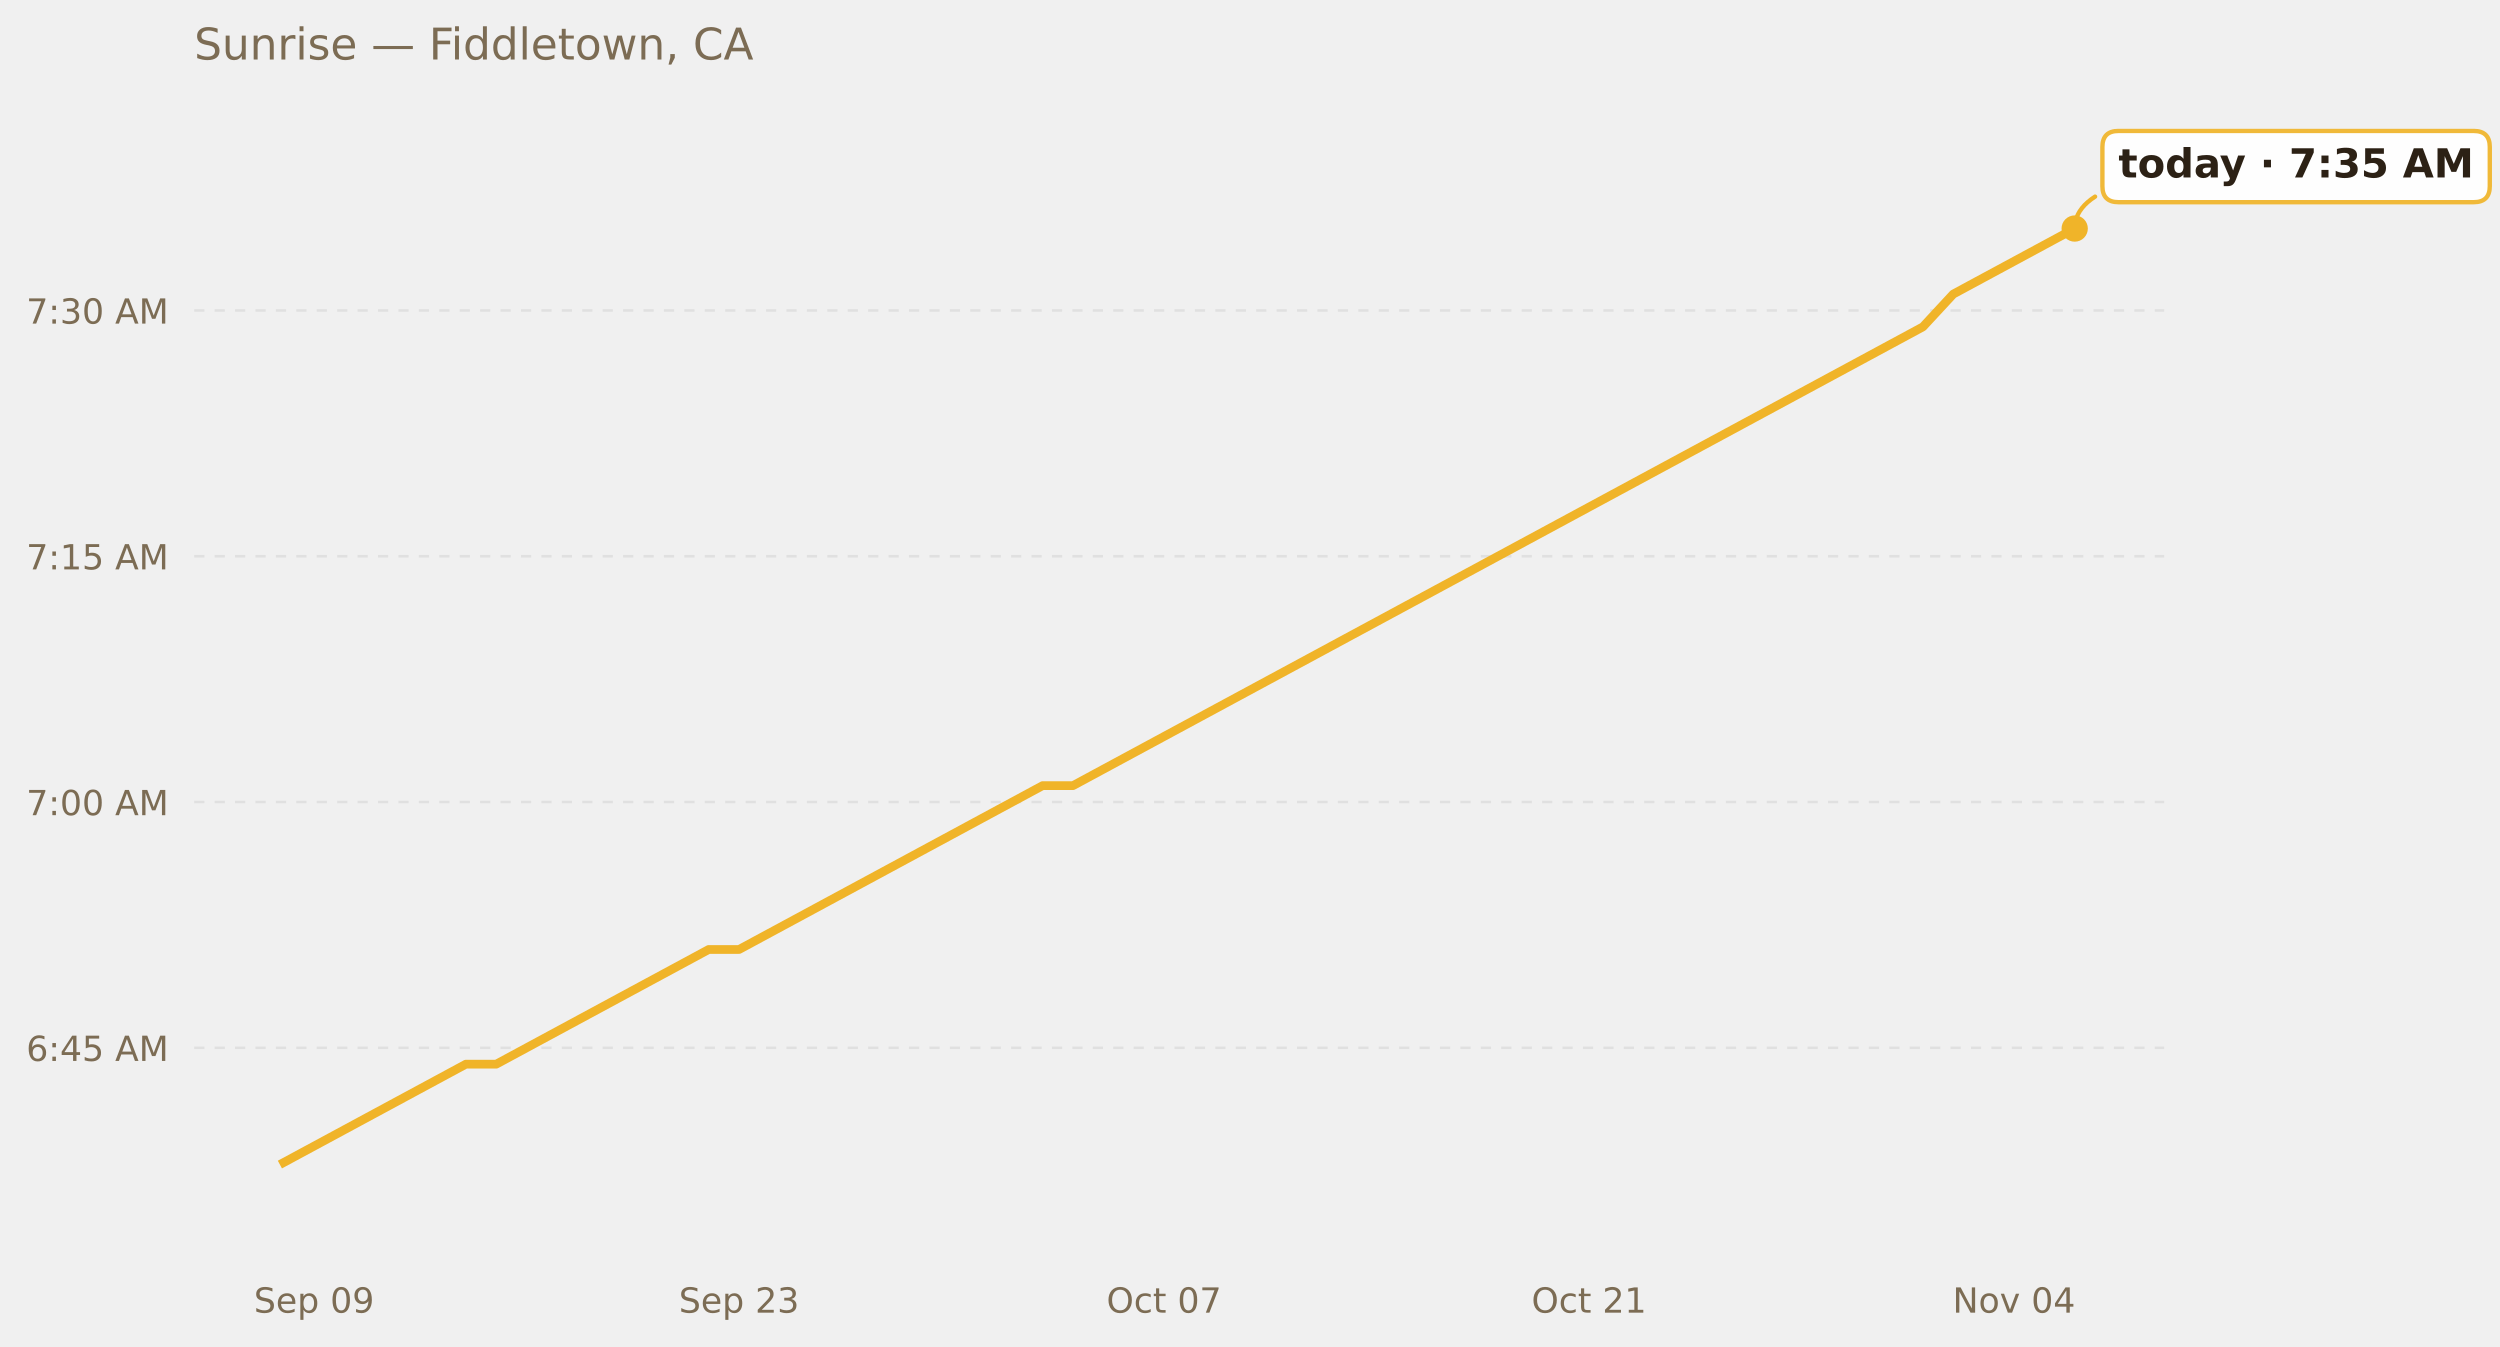
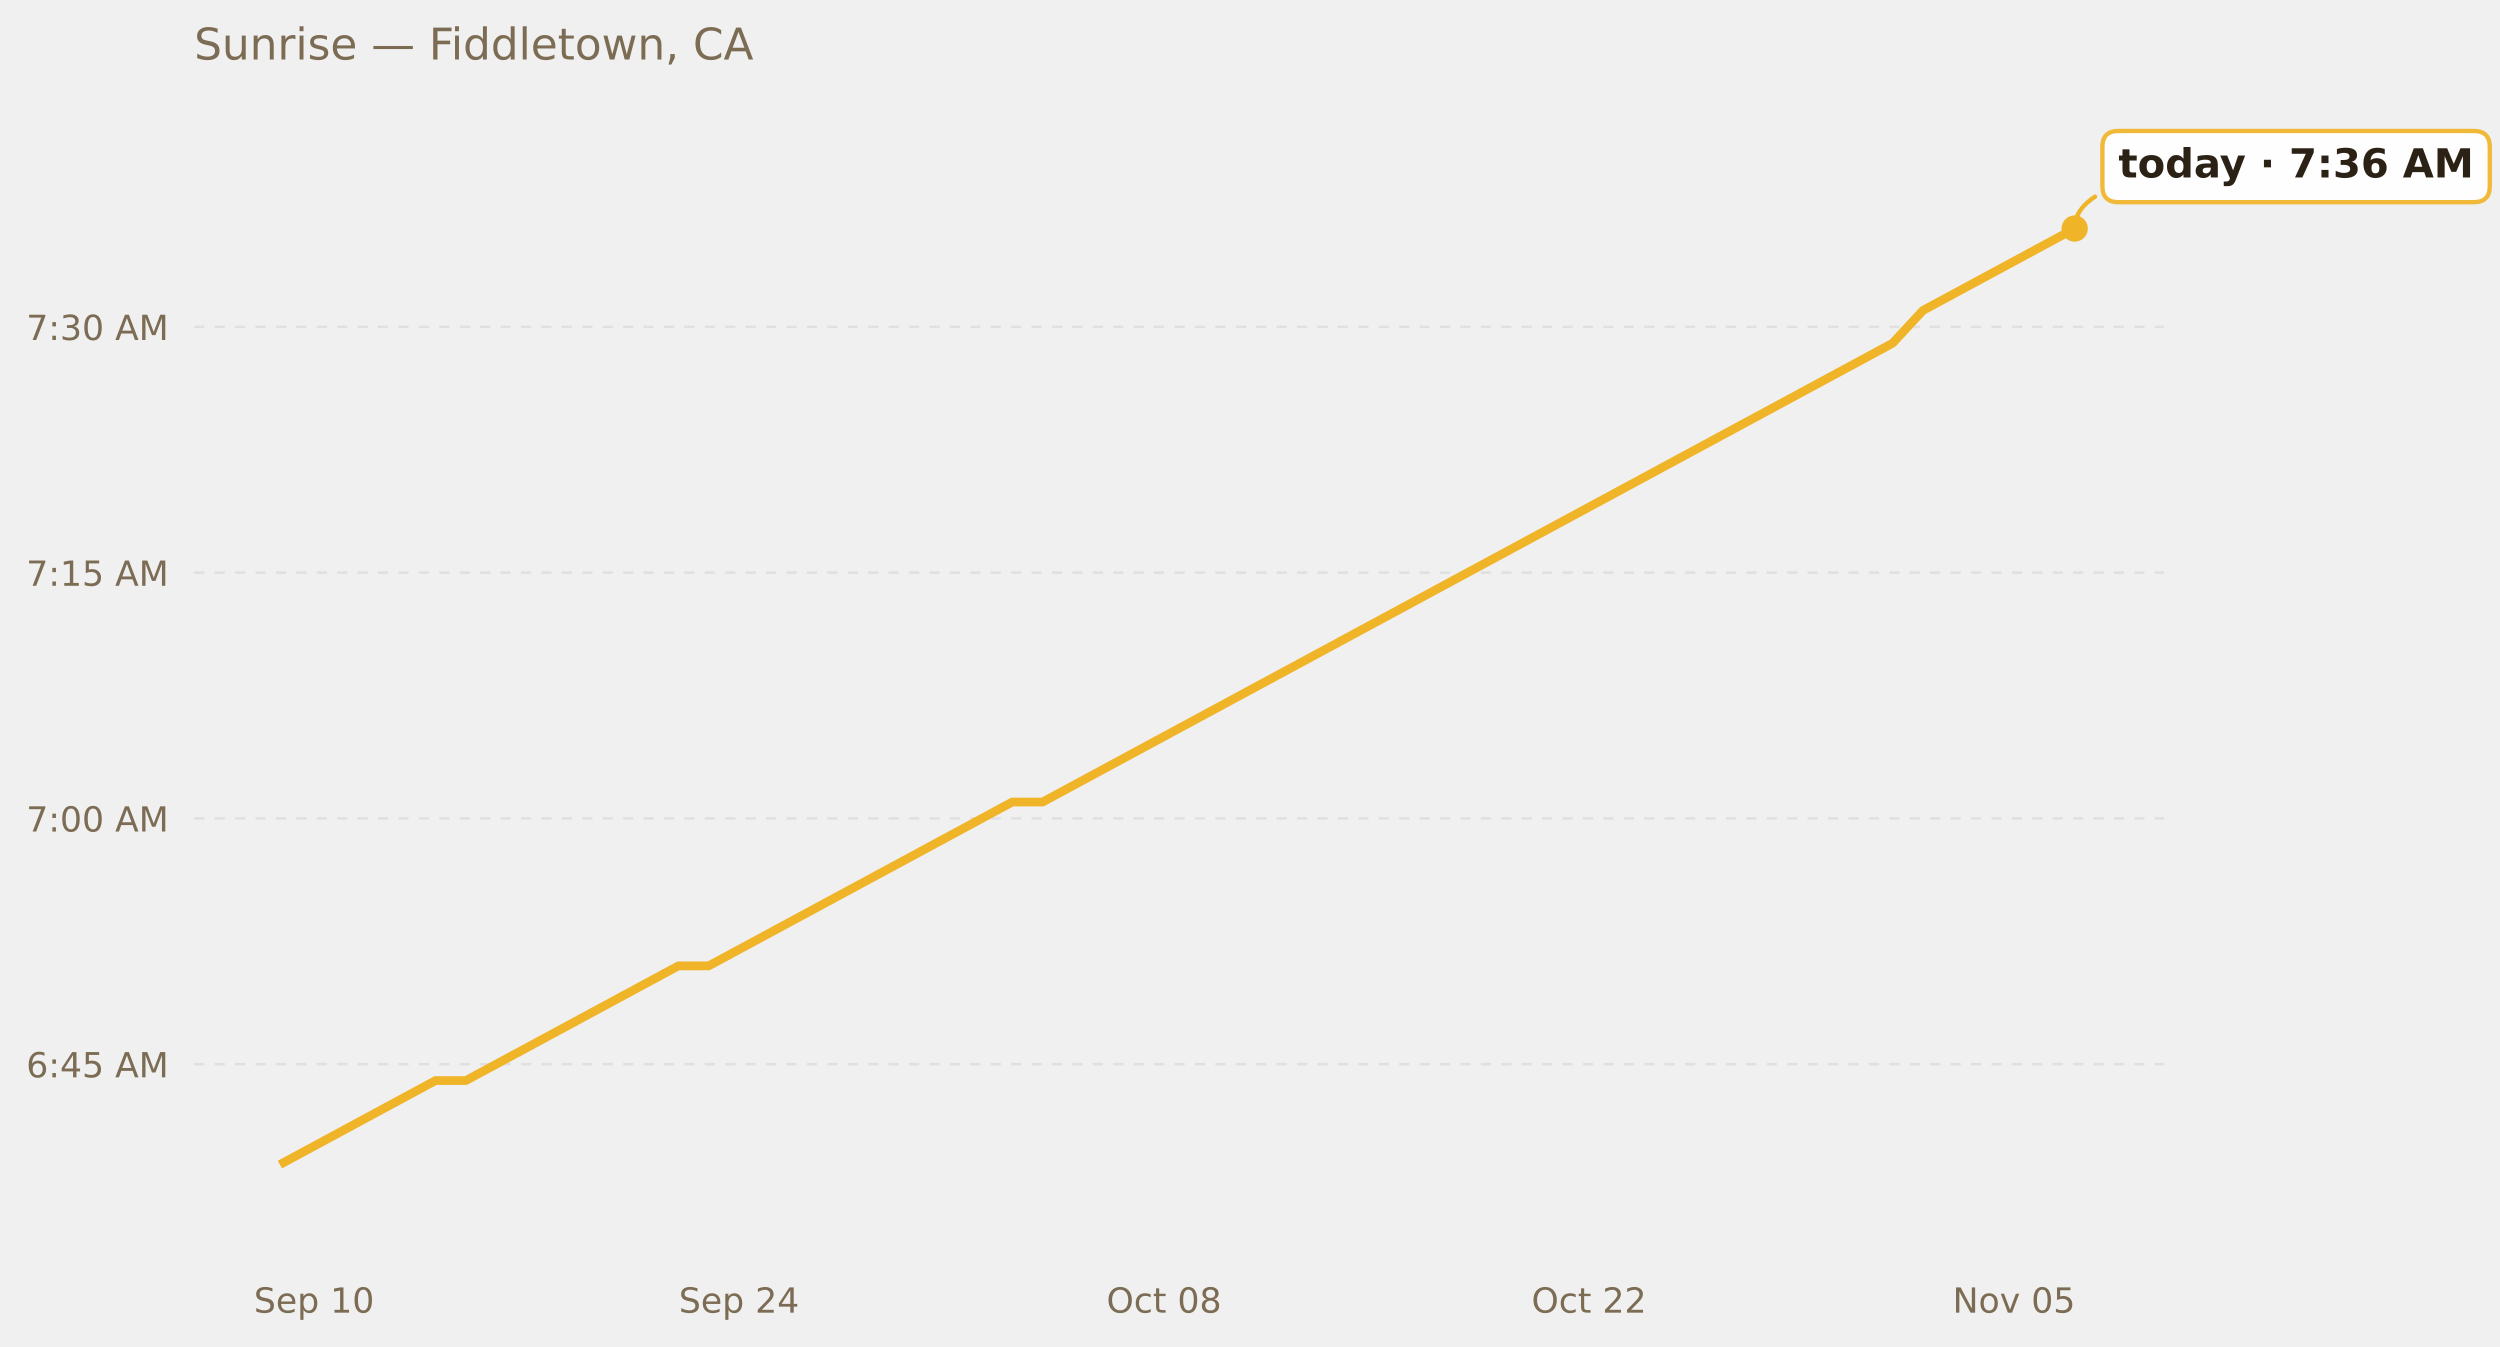
<svg xmlns="http://www.w3.org/2000/svg" xmlns:xlink="http://www.w3.org/1999/xlink" width="685.516pt" height="369.112pt" viewBox="0 0 685.516 369.112" version="1.1">
  <defs>
    <style type="text/css">*{stroke-linejoin: round; stroke-linecap: butt}</style>
  </defs>
  <g id="figure_1">
    <g id="patch_1">
      <path d="M 0 369.112  L 685.516 369.112  L 685.516 0  L 0 0  L 0 369.112  z " style="fill: none; opacity: 0" />
    </g>
    <g id="axes_1">
      <g id="patch_2">
        <path d="M 53.248 345.718  L 593.447 345.718  L 593.447 30.318  L 53.248 30.318  L 53.248 345.718  z " style="fill: none" />
      </g>
      <g id="matplotlib.axis_1">
        <g id="xtick_1">
          <g id="text_1">
            <g style="fill: #7c6c54" transform="translate(69.6183 359.9366) scale(0.095 -0.095)">
              <defs>
                <path id="DejaVuSans-53" d="M 3425 4513  L 3425 3897  Q 3066 4069 2747 4153  Q 2428 4238 2131 4238  Q 1616 4238 1336 4038  Q 1056 3838 1056 3469  Q 1056 3159 1242 3001  Q 1428 2844 1947 2747  L 2328 2669  Q 3034 2534 3370 2195  Q 3706 1856 3706 1288  Q 3706 609 3251 259  Q 2797 -91 1919 -91  Q 1588 -91 1214 -16  Q 841 59 441 206  L 441 856  Q 825 641 1194 531  Q 1563 422 1919 422  Q 2459 422 2753 634  Q 3047 847 3047 1241  Q 3047 1584 2836 1778  Q 2625 1972 2144 2069  L 1759 2144  Q 1053 2284 737 2584  Q 422 2884 422 3419  Q 422 4038 858 4394  Q 1294 4750 2059 4750  Q 2388 4750 2728 4690  Q 3069 4631 3425 4513  z " transform="scale(0.015625)" />
                <path id="DejaVuSans-65" d="M 3597 1894  L 3597 1613  L 953 1613  Q 991 1019 1311 708  Q 1631 397 2203 397  Q 2534 397 2845 478  Q 3156 559 3463 722  L 3463 178  Q 3153 47 2828 -22  Q 2503 -91 2169 -91  Q 1331 -91 842 396  Q 353 884 353 1716  Q 353 2575 817 3079  Q 1281 3584 2069 3584  Q 2775 3584 3186 3129  Q 3597 2675 3597 1894  z M 3022 2063  Q 3016 2534 2758 2815  Q 2500 3097 2075 3097  Q 1594 3097 1305 2825  Q 1016 2553 972 2059  L 3022 2063  z " transform="scale(0.015625)" />
                <path id="DejaVuSans-70" d="M 1159 525  L 1159 -1331  L 581 -1331  L 581 3500  L 1159 3500  L 1159 2969  Q 1341 3281 1617 3432  Q 1894 3584 2278 3584  Q 2916 3584 3314 3078  Q 3713 2572 3713 1747  Q 3713 922 3314 415  Q 2916 -91 2278 -91  Q 1894 -91 1617 61  Q 1341 213 1159 525  z M 3116 1747  Q 3116 2381 2855 2742  Q 2594 3103 2138 3103  Q 1681 3103 1420 2742  Q 1159 2381 1159 1747  Q 1159 1113 1420 752  Q 1681 391 2138 391  Q 2594 391 2855 752  Q 3116 1113 3116 1747  z " transform="scale(0.015625)" />
                <path id="DejaVuSans-20" transform="scale(0.015625)" />
+                 <path id="DejaVuSans-31" d="M 794 531  L 1825 531  L 1825 4091  L 703 3866  L 703 4441  L 1819 4666  L 2450 4666  L 2450 531  L 3481 531  L 3481 0  L 794 0  L 794 531  z " transform="scale(0.015625)" />
                <path id="DejaVuSans-30" d="M 2034 4250  Q 1547 4250 1301 3770  Q 1056 3291 1056 2328  Q 1056 1369 1301 889  Q 1547 409 2034 409  Q 2525 409 2770 889  Q 3016 1369 3016 2328  Q 3016 3291 2770 3770  Q 2525 4250 2034 4250  z M 2034 4750  Q 2819 4750 3233 4129  Q 3647 3509 3647 2328  Q 3647 1150 3233 529  Q 2819 -91 2034 -91  Q 1250 -91 836 529  Q 422 1150 422 2328  Q 422 3509 836 4129  Q 1250 4750 2034 4750  z " transform="scale(0.015625)" />
-                 <path id="DejaVuSans-39" d="M 703 97  L 703 672  Q 941 559 1184 500  Q 1428 441 1663 441  Q 2288 441 2617 861  Q 2947 1281 2994 2138  Q 2813 1869 2534 1725  Q 2256 1581 1919 1581  Q 1219 1581 811 2004  Q 403 2428 403 3163  Q 403 3881 828 4315  Q 1253 4750 1959 4750  Q 2769 4750 3195 4129  Q 3622 3509 3622 2328  Q 3622 1225 3098 567  Q 2575 -91 1691 -91  Q 1453 -91 1209 -44  Q 966 3 703 97  z M 1959 2075  Q 2384 2075 2632 2365  Q 2881 2656 2881 3163  Q 2881 3666 2632 3958  Q 2384 4250 1959 4250  Q 1534 4250 1286 3958  Q 1038 3666 1038 3163  Q 1038 2656 1286 2365  Q 1534 2075 1959 2075  z " transform="scale(0.015625)" />
              </defs>
              <use xlink:href="#DejaVuSans-53" />
              <use xlink:href="#DejaVuSans-65" x="63.477" />
              <use xlink:href="#DejaVuSans-70" x="125" />
              <use xlink:href="#DejaVuSans-20" x="188.477" />
-               <use xlink:href="#DejaVuSans-30" x="220.264" />
-               <use xlink:href="#DejaVuSans-39" x="283.887" />
+               <use xlink:href="#DejaVuSans-31" x="220.264" />
+               <use xlink:href="#DejaVuSans-30" x="283.887" />
            </g>
          </g>
        </g>
        <g id="xtick_2">
          <g id="text_2">
            <g style="fill: #7c6c54" transform="translate(186.1481 359.9366) scale(0.095 -0.095)">
              <defs>
                <path id="DejaVuSans-32" d="M 1228 531  L 3431 531  L 3431 0  L 469 0  L 469 531  Q 828 903 1448 1529  Q 2069 2156 2228 2338  Q 2531 2678 2651 2914  Q 2772 3150 2772 3378  Q 2772 3750 2511 3984  Q 2250 4219 1831 4219  Q 1534 4219 1204 4116  Q 875 4013 500 3803  L 500 4441  Q 881 4594 1212 4672  Q 1544 4750 1819 4750  Q 2544 4750 2975 4387  Q 3406 4025 3406 3419  Q 3406 3131 3298 2873  Q 3191 2616 2906 2266  Q 2828 2175 2409 1742  Q 1991 1309 1228 531  z " transform="scale(0.015625)" />
-                 <path id="DejaVuSans-33" d="M 2597 2516  Q 3050 2419 3304 2112  Q 3559 1806 3559 1356  Q 3559 666 3084 287  Q 2609 -91 1734 -91  Q 1441 -91 1130 -33  Q 819 25 488 141  L 488 750  Q 750 597 1062 519  Q 1375 441 1716 441  Q 2309 441 2620 675  Q 2931 909 2931 1356  Q 2931 1769 2642 2001  Q 2353 2234 1838 2234  L 1294 2234  L 1294 2753  L 1863 2753  Q 2328 2753 2575 2939  Q 2822 3125 2822 3475  Q 2822 3834 2567 4026  Q 2313 4219 1838 4219  Q 1578 4219 1281 4162  Q 984 4106 628 3988  L 628 4550  Q 988 4650 1302 4700  Q 1616 4750 1894 4750  Q 2613 4750 3031 4423  Q 3450 4097 3450 3541  Q 3450 3153 3228 2886  Q 3006 2619 2597 2516  z " transform="scale(0.015625)" />
+                 <path id="DejaVuSans-34" d="M 2419 4116  L 825 1625  L 2419 1625  L 2419 4116  z M 2253 4666  L 3047 4666  L 3047 1625  L 3713 1625  L 3713 1100  L 3047 1100  L 3047 0  L 2419 0  L 2419 1100  L 313 1100  L 313 1709  L 2253 4666  z " transform="scale(0.015625)" />
              </defs>
              <use xlink:href="#DejaVuSans-53" />
              <use xlink:href="#DejaVuSans-65" x="63.477" />
              <use xlink:href="#DejaVuSans-70" x="125" />
              <use xlink:href="#DejaVuSans-20" x="188.477" />
              <use xlink:href="#DejaVuSans-32" x="220.264" />
-               <use xlink:href="#DejaVuSans-33" x="283.887" />
+               <use xlink:href="#DejaVuSans-34" x="283.887" />
            </g>
          </g>
        </g>
        <g id="xtick_3">
          <g id="text_3">
            <g style="fill: #7c6c54" transform="translate(303.4187 359.9366) scale(0.095 -0.095)">
              <defs>
                <path id="DejaVuSans-4f" d="M 2522 4238  Q 1834 4238 1429 3725  Q 1025 3213 1025 2328  Q 1025 1447 1429 934  Q 1834 422 2522 422  Q 3209 422 3611 934  Q 4013 1447 4013 2328  Q 4013 3213 3611 3725  Q 3209 4238 2522 4238  z M 2522 4750  Q 3503 4750 4090 4092  Q 4678 3434 4678 2328  Q 4678 1225 4090 567  Q 3503 -91 2522 -91  Q 1538 -91 948 565  Q 359 1222 359 2328  Q 359 3434 948 4092  Q 1538 4750 2522 4750  z " transform="scale(0.015625)" />
                <path id="DejaVuSans-63" d="M 3122 3366  L 3122 2828  Q 2878 2963 2633 3030  Q 2388 3097 2138 3097  Q 1578 3097 1268 2742  Q 959 2388 959 1747  Q 959 1106 1268 751  Q 1578 397 2138 397  Q 2388 397 2633 464  Q 2878 531 3122 666  L 3122 134  Q 2881 22 2623 -34  Q 2366 -91 2075 -91  Q 1284 -91 818 406  Q 353 903 353 1747  Q 353 2603 823 3093  Q 1294 3584 2113 3584  Q 2378 3584 2631 3529  Q 2884 3475 3122 3366  z " transform="scale(0.015625)" />
                <path id="DejaVuSans-74" d="M 1172 4494  L 1172 3500  L 2356 3500  L 2356 3053  L 1172 3053  L 1172 1153  Q 1172 725 1289 603  Q 1406 481 1766 481  L 2356 481  L 2356 0  L 1766 0  Q 1100 0 847 248  Q 594 497 594 1153  L 594 3053  L 172 3053  L 172 3500  L 594 3500  L 594 4494  L 1172 4494  z " transform="scale(0.015625)" />
-                 <path id="DejaVuSans-37" d="M 525 4666  L 3525 4666  L 3525 4397  L 1831 0  L 1172 0  L 2766 4134  L 525 4134  L 525 4666  z " transform="scale(0.015625)" />
+                 <path id="DejaVuSans-38" d="M 2034 2216  Q 1584 2216 1326 1975  Q 1069 1734 1069 1313  Q 1069 891 1326 650  Q 1584 409 2034 409  Q 2484 409 2743 651  Q 3003 894 3003 1313  Q 3003 1734 2745 1975  Q 2488 2216 2034 2216  z M 1403 2484  Q 997 2584 770 2862  Q 544 3141 544 3541  Q 544 4100 942 4425  Q 1341 4750 2034 4750  Q 2731 4750 3128 4425  Q 3525 4100 3525 3541  Q 3525 3141 3298 2862  Q 3072 2584 2669 2484  Q 3125 2378 3379 2068  Q 3634 1759 3634 1313  Q 3634 634 3220 271  Q 2806 -91 2034 -91  Q 1263 -91 848 271  Q 434 634 434 1313  Q 434 1759 690 2068  Q 947 2378 1403 2484  z M 1172 3481  Q 1172 3119 1398 2916  Q 1625 2713 2034 2713  Q 2441 2713 2670 2916  Q 2900 3119 2900 3481  Q 2900 3844 2670 4047  Q 2441 4250 2034 4250  Q 1625 4250 1398 4047  Q 1172 3844 1172 3481  z " transform="scale(0.015625)" />
              </defs>
              <use xlink:href="#DejaVuSans-4f" />
              <use xlink:href="#DejaVuSans-63" x="78.711" />
              <use xlink:href="#DejaVuSans-74" x="133.691" />
              <use xlink:href="#DejaVuSans-20" x="172.9" />
              <use xlink:href="#DejaVuSans-30" x="204.688" />
-               <use xlink:href="#DejaVuSans-37" x="268.311" />
+               <use xlink:href="#DejaVuSans-38" x="268.311" />
            </g>
          </g>
        </g>
        <g id="xtick_4">
          <g id="text_4">
            <g style="fill: #7c6c54" transform="translate(419.9486 359.9366) scale(0.095 -0.095)">
-               <defs>
-                 <path id="DejaVuSans-31" d="M 794 531  L 1825 531  L 1825 4091  L 703 3866  L 703 4441  L 1819 4666  L 2450 4666  L 2450 531  L 3481 531  L 3481 0  L 794 0  L 794 531  z " transform="scale(0.015625)" />
-               </defs>
              <use xlink:href="#DejaVuSans-4f" />
              <use xlink:href="#DejaVuSans-63" x="78.711" />
              <use xlink:href="#DejaVuSans-74" x="133.691" />
              <use xlink:href="#DejaVuSans-20" x="172.9" />
              <use xlink:href="#DejaVuSans-32" x="204.688" />
-               <use xlink:href="#DejaVuSans-31" x="268.311" />
+               <use xlink:href="#DejaVuSans-32" x="268.311" />
            </g>
          </g>
        </g>
        <g id="xtick_5">
          <g id="text_5">
            <g style="fill: #7c6c54" transform="translate(535.42 359.9366) scale(0.095 -0.095)">
              <defs>
                <path id="DejaVuSans-4e" d="M 628 4666  L 1478 4666  L 3547 763  L 3547 4666  L 4159 4666  L 4159 0  L 3309 0  L 1241 3903  L 1241 0  L 628 0  L 628 4666  z " transform="scale(0.015625)" />
                <path id="DejaVuSans-6f" d="M 1959 3097  Q 1497 3097 1228 2736  Q 959 2375 959 1747  Q 959 1119 1226 758  Q 1494 397 1959 397  Q 2419 397 2687 759  Q 2956 1122 2956 1747  Q 2956 2369 2687 2733  Q 2419 3097 1959 3097  z M 1959 3584  Q 2709 3584 3137 3096  Q 3566 2609 3566 1747  Q 3566 888 3137 398  Q 2709 -91 1959 -91  Q 1206 -91 779 398  Q 353 888 353 1747  Q 353 2609 779 3096  Q 1206 3584 1959 3584  z " transform="scale(0.015625)" />
                <path id="DejaVuSans-76" d="M 191 3500  L 800 3500  L 1894 563  L 2988 3500  L 3597 3500  L 2284 0  L 1503 0  L 191 3500  z " transform="scale(0.015625)" />
-                 <path id="DejaVuSans-34" d="M 2419 4116  L 825 1625  L 2419 1625  L 2419 4116  z M 2253 4666  L 3047 4666  L 3047 1625  L 3713 1625  L 3713 1100  L 3047 1100  L 3047 0  L 2419 0  L 2419 1100  L 313 1100  L 313 1709  L 2253 4666  z " transform="scale(0.015625)" />
+                 <path id="DejaVuSans-35" d="M 691 4666  L 3169 4666  L 3169 4134  L 1269 4134  L 1269 2991  Q 1406 3038 1543 3061  Q 1681 3084 1819 3084  Q 2600 3084 3056 2656  Q 3513 2228 3513 1497  Q 3513 744 3044 326  Q 2575 -91 1722 -91  Q 1428 -91 1123 -41  Q 819 9 494 109  L 494 744  Q 775 591 1075 516  Q 1375 441 1709 441  Q 2250 441 2565 725  Q 2881 1009 2881 1497  Q 2881 1984 2565 2268  Q 2250 2553 1709 2553  Q 1456 2553 1204 2497  Q 953 2441 691 2322  L 691 4666  z " transform="scale(0.015625)" />
              </defs>
              <use xlink:href="#DejaVuSans-4e" />
              <use xlink:href="#DejaVuSans-6f" x="74.805" />
              <use xlink:href="#DejaVuSans-76" x="135.986" />
              <use xlink:href="#DejaVuSans-20" x="195.166" />
              <use xlink:href="#DejaVuSans-30" x="226.953" />
-               <use xlink:href="#DejaVuSans-34" x="290.576" />
+               <use xlink:href="#DejaVuSans-35" x="290.576" />
            </g>
          </g>
        </g>
      </g>
      <g id="matplotlib.axis_2">
        <g id="ytick_1">
          <g id="line2d_1">
-             <path d="M 53.248 287.311  L 593.447 287.311  " clip-path="url(#pa99f1549e1)" style="fill: none; stroke-dasharray: 2.8,2.8; stroke-dashoffset: 0; stroke: #e0e0e0; stroke-width: 0.7" />
+             <path d="M 53.248 291.804  L 593.447 291.804  " clip-path="url(#p8b7c70efac)" style="fill: none; stroke-dasharray: 2.8,2.8; stroke-dashoffset: 0; stroke: #e0e0e0; stroke-width: 0.7" />
          </g>
          <g id="text_6">
-             <g style="fill: #7c6c54" transform="translate(7.2 290.92) scale(0.095 -0.095)">
+             <g style="fill: #7c6c54" transform="translate(7.2 295.4129) scale(0.095 -0.095)">
              <defs>
                <path id="DejaVuSans-36" d="M 2113 2584  Q 1688 2584 1439 2293  Q 1191 2003 1191 1497  Q 1191 994 1439 701  Q 1688 409 2113 409  Q 2538 409 2786 701  Q 3034 994 3034 1497  Q 3034 2003 2786 2293  Q 2538 2584 2113 2584  z M 3366 4563  L 3366 3988  Q 3128 4100 2886 4159  Q 2644 4219 2406 4219  Q 1781 4219 1451 3797  Q 1122 3375 1075 2522  Q 1259 2794 1537 2939  Q 1816 3084 2150 3084  Q 2853 3084 3261 2657  Q 3669 2231 3669 1497  Q 3669 778 3244 343  Q 2819 -91 2113 -91  Q 1303 -91 875 529  Q 447 1150 447 2328  Q 447 3434 972 4092  Q 1497 4750 2381 4750  Q 2619 4750 2861 4703  Q 3103 4656 3366 4563  z " transform="scale(0.015625)" />
                <path id="DejaVuSans-3a" d="M 750 794  L 1409 794  L 1409 0  L 750 0  L 750 794  z M 750 3309  L 1409 3309  L 1409 2516  L 750 2516  L 750 3309  z " transform="scale(0.015625)" />
-                 <path id="DejaVuSans-35" d="M 691 4666  L 3169 4666  L 3169 4134  L 1269 4134  L 1269 2991  Q 1406 3038 1543 3061  Q 1681 3084 1819 3084  Q 2600 3084 3056 2656  Q 3513 2228 3513 1497  Q 3513 744 3044 326  Q 2575 -91 1722 -91  Q 1428 -91 1123 -41  Q 819 9 494 109  L 494 744  Q 775 591 1075 516  Q 1375 441 1709 441  Q 2250 441 2565 725  Q 2881 1009 2881 1497  Q 2881 1984 2565 2268  Q 2250 2553 1709 2553  Q 1456 2553 1204 2497  Q 953 2441 691 2322  L 691 4666  z " transform="scale(0.015625)" />
                <path id="DejaVuSans-41" d="M 2188 4044  L 1331 1722  L 3047 1722  L 2188 4044  z M 1831 4666  L 2547 4666  L 4325 0  L 3669 0  L 3244 1197  L 1141 1197  L 716 0  L 50 0  L 1831 4666  z " transform="scale(0.015625)" />
                <path id="DejaVuSans-4d" d="M 628 4666  L 1569 4666  L 2759 1491  L 3956 4666  L 4897 4666  L 4897 0  L 4281 0  L 4281 4097  L 3078 897  L 2444 897  L 1241 4097  L 1241 0  L 628 0  L 628 4666  z " transform="scale(0.015625)" />
              </defs>
              <use xlink:href="#DejaVuSans-36" />
              <use xlink:href="#DejaVuSans-3a" x="63.623" />
              <use xlink:href="#DejaVuSans-34" x="97.314" />
              <use xlink:href="#DejaVuSans-35" x="160.938" />
              <use xlink:href="#DejaVuSans-20" x="224.561" />
              <use xlink:href="#DejaVuSans-41" x="256.348" />
              <use xlink:href="#DejaVuSans-4d" x="324.756" />
            </g>
          </g>
        </g>
        <g id="ytick_2">
          <g id="line2d_2">
-             <path d="M 53.248 219.918  L 593.447 219.918  " clip-path="url(#pa99f1549e1)" style="fill: none; stroke-dasharray: 2.8,2.8; stroke-dashoffset: 0; stroke: #e0e0e0; stroke-width: 0.7" />
+             <path d="M 53.248 224.41  L 593.447 224.41  " clip-path="url(#p8b7c70efac)" style="fill: none; stroke-dasharray: 2.8,2.8; stroke-dashoffset: 0; stroke: #e0e0e0; stroke-width: 0.7" />
          </g>
          <g id="text_7">
-             <g style="fill: #7c6c54" transform="translate(7.2 223.5268) scale(0.095 -0.095)">
+             <g style="fill: #7c6c54" transform="translate(7.2 228.0197) scale(0.095 -0.095)">
+               <defs>
+                 <path id="DejaVuSans-37" d="M 525 4666  L 3525 4666  L 3525 4397  L 1831 0  L 1172 0  L 2766 4134  L 525 4134  L 525 4666  z " transform="scale(0.015625)" />
+               </defs>
              <use xlink:href="#DejaVuSans-37" />
              <use xlink:href="#DejaVuSans-3a" x="63.623" />
              <use xlink:href="#DejaVuSans-30" x="97.314" />
              <use xlink:href="#DejaVuSans-30" x="160.938" />
              <use xlink:href="#DejaVuSans-20" x="224.561" />
              <use xlink:href="#DejaVuSans-41" x="256.348" />
              <use xlink:href="#DejaVuSans-4d" x="324.756" />
            </g>
          </g>
        </g>
        <g id="ytick_3">
          <g id="line2d_3">
-             <path d="M 53.248 152.524  L 593.447 152.524  " clip-path="url(#pa99f1549e1)" style="fill: none; stroke-dasharray: 2.8,2.8; stroke-dashoffset: 0; stroke: #e0e0e0; stroke-width: 0.7" />
+             <path d="M 53.248 157.017  L 593.447 157.017  " clip-path="url(#p8b7c70efac)" style="fill: none; stroke-dasharray: 2.8,2.8; stroke-dashoffset: 0; stroke: #e0e0e0; stroke-width: 0.7" />
          </g>
          <g id="text_8">
-             <g style="fill: #7c6c54" transform="translate(7.2 156.1337) scale(0.095 -0.095)">
+             <g style="fill: #7c6c54" transform="translate(7.2 160.6265) scale(0.095 -0.095)">
              <use xlink:href="#DejaVuSans-37" />
              <use xlink:href="#DejaVuSans-3a" x="63.623" />
              <use xlink:href="#DejaVuSans-31" x="97.314" />
              <use xlink:href="#DejaVuSans-35" x="160.938" />
              <use xlink:href="#DejaVuSans-20" x="224.561" />
              <use xlink:href="#DejaVuSans-41" x="256.348" />
              <use xlink:href="#DejaVuSans-4d" x="324.756" />
            </g>
          </g>
        </g>
        <g id="ytick_4">
          <g id="line2d_4">
-             <path d="M 53.248 85.131  L 593.447 85.131  " clip-path="url(#pa99f1549e1)" style="fill: none; stroke-dasharray: 2.8,2.8; stroke-dashoffset: 0; stroke: #e0e0e0; stroke-width: 0.7" />
+             <path d="M 53.248 89.624  L 593.447 89.624  " clip-path="url(#p8b7c70efac)" style="fill: none; stroke-dasharray: 2.8,2.8; stroke-dashoffset: 0; stroke: #e0e0e0; stroke-width: 0.7" />
          </g>
          <g id="text_9">
-             <g style="fill: #7c6c54" transform="translate(7.2 88.74049) scale(0.095 -0.095)">
+             <g style="fill: #7c6c54" transform="translate(7.2 93.23337) scale(0.095 -0.095)">
+               <defs>
+                 <path id="DejaVuSans-33" d="M 2597 2516  Q 3050 2419 3304 2112  Q 3559 1806 3559 1356  Q 3559 666 3084 287  Q 2609 -91 1734 -91  Q 1441 -91 1130 -33  Q 819 25 488 141  L 488 750  Q 750 597 1062 519  Q 1375 441 1716 441  Q 2309 441 2620 675  Q 2931 909 2931 1356  Q 2931 1769 2642 2001  Q 2353 2234 1838 2234  L 1294 2234  L 1294 2753  L 1863 2753  Q 2328 2753 2575 2939  Q 2822 3125 2822 3475  Q 2822 3834 2567 4026  Q 2313 4219 1838 4219  Q 1578 4219 1281 4162  Q 984 4106 628 3988  L 628 4550  Q 988 4650 1302 4700  Q 1616 4750 1894 4750  Q 2613 4750 3031 4423  Q 3450 4097 3450 3541  Q 3450 3153 3228 2886  Q 3006 2619 2597 2516  z " transform="scale(0.015625)" />
+               </defs>
              <use xlink:href="#DejaVuSans-37" />
              <use xlink:href="#DejaVuSans-3a" x="63.623" />
              <use xlink:href="#DejaVuSans-33" x="97.314" />
              <use xlink:href="#DejaVuSans-30" x="160.938" />
              <use xlink:href="#DejaVuSans-20" x="224.561" />
              <use xlink:href="#DejaVuSans-41" x="256.348" />
              <use xlink:href="#DejaVuSans-4d" x="324.756" />
            </g>
          </g>
        </g>
      </g>
      <g id="line2d_5">
-         <path d="M 77.802 318.761  L 86.126 314.268  L 94.45 309.775  L 102.773 305.282  L 111.097 300.789  L 119.42 296.296  L 127.744 291.804  L 136.067 291.804  L 144.391 287.311  L 152.715 282.818  L 161.038 278.325  L 169.362 273.832  L 177.685 269.339  L 186.009 264.846  L 194.332 260.353  L 202.656 260.353  L 210.979 255.861  L 219.303 251.368  L 227.627 246.875  L 235.95 242.382  L 244.274 237.889  L 252.597 233.396  L 260.921 228.903  L 269.244 224.41  L 277.568 219.918  L 285.891 215.425  L 294.215 215.425  L 302.539 210.932  L 310.862 206.439  L 319.186 201.946  L 327.509 197.453  L 335.833 192.96  L 344.156 188.467  L 352.48 183.975  L 360.804 179.482  L 369.127 174.989  L 377.451 170.496  L 385.774 166.003  L 394.098 161.51  L 402.421 157.017  L 410.745 152.524  L 419.068 148.032  L 427.392 143.539  L 435.716 139.046  L 444.039 134.553  L 452.363 130.06  L 460.686 125.567  L 469.01 121.074  L 477.333 116.581  L 485.657 112.088  L 493.981 107.596  L 502.304 103.103  L 510.628 98.61  L 518.951 94.117  L 527.275 89.624  L 535.598 80.638  L 543.922 76.145  L 552.245 71.653  L 560.569 67.16  L 568.893 62.667  " clip-path="url(#pa99f1549e1)" style="fill: none; stroke: #f0b429; stroke-width: 2.4; stroke-linecap: square" />
+         <path d="M 77.802 318.761  L 86.126 314.268  L 94.45 309.775  L 102.773 305.282  L 111.097 300.789  L 119.42 296.296  L 127.744 296.296  L 136.067 291.804  L 144.391 287.311  L 152.715 282.818  L 161.038 278.325  L 169.362 273.832  L 177.685 269.339  L 186.009 264.846  L 194.332 264.846  L 202.656 260.353  L 210.979 255.861  L 219.303 251.368  L 227.627 246.875  L 235.95 242.382  L 244.274 237.889  L 252.597 233.396  L 260.921 228.903  L 269.244 224.41  L 277.568 219.918  L 285.891 219.918  L 294.215 215.425  L 302.539 210.932  L 310.862 206.439  L 319.186 201.946  L 327.509 197.453  L 335.833 192.96  L 344.156 188.467  L 352.48 183.975  L 360.804 179.482  L 369.127 174.989  L 377.451 170.496  L 385.774 166.003  L 394.098 161.51  L 402.421 157.017  L 410.745 152.524  L 419.068 148.032  L 427.392 143.539  L 435.716 139.046  L 444.039 134.553  L 452.363 130.06  L 460.686 125.567  L 469.01 121.074  L 477.333 116.581  L 485.657 112.088  L 493.981 107.596  L 502.304 103.103  L 510.628 98.61  L 518.951 94.117  L 527.275 85.131  L 535.598 80.638  L 543.922 76.145  L 552.245 71.653  L 560.569 67.16  L 568.893 62.667  " clip-path="url(#p8b7c70efac)" style="fill: none; stroke: #f0b429; stroke-width: 2.4; stroke-linecap: square" />
      </g>
      <g id="patch_3">
        <path d="M 574.481 53.92  Q 570.003 56.798 569.113 60.68  " style="fill: none; stroke: #f0b429; stroke-width: 1.2; stroke-linecap: round" />
      </g>
      <g id="text_10">
        <g id="patch_4">
          <path d="M 580.893 55.44  L 678.316 55.44  Q 682.716 55.44 682.716 51.04  L 682.716 40.309  Q 682.716 35.909 678.316 35.909  L 580.893 35.909  Q 576.493 35.909 576.493 40.309  L 576.493 51.04  Q 576.493 55.44 580.893 55.44  z " style="fill: #ffffff; opacity: 0.92; stroke: #f0b429; stroke-width: 1.2; stroke-linejoin: miter" />
        </g>
        <g style="fill: #2c2115" transform="translate(580.8926 48.66684) scale(0.11 -0.11)">
          <defs>
            <path id="DejaVuSans-Bold-74" d="M 1759 4494  L 1759 3500  L 2913 3500  L 2913 2700  L 1759 2700  L 1759 1216  Q 1759 972 1856 886  Q 1953 800 2241 800  L 2816 800  L 2816 0  L 1856 0  Q 1194 0 917 276  Q 641 553 641 1216  L 641 2700  L 84 2700  L 84 3500  L 641 3500  L 641 4494  L 1759 4494  z " transform="scale(0.015625)" />
            <path id="DejaVuSans-Bold-6f" d="M 2203 2784  Q 1831 2784 1636 2517  Q 1441 2250 1441 1747  Q 1441 1244 1636 976  Q 1831 709 2203 709  Q 2569 709 2762 976  Q 2956 1244 2956 1747  Q 2956 2250 2762 2517  Q 2569 2784 2203 2784  z M 2203 3584  Q 3106 3584 3614 3096  Q 4122 2609 4122 1747  Q 4122 884 3614 396  Q 3106 -91 2203 -91  Q 1297 -91 786 396  Q 275 884 275 1747  Q 275 2609 786 3096  Q 1297 3584 2203 3584  z " transform="scale(0.015625)" />
            <path id="DejaVuSans-Bold-64" d="M 2919 2988  L 2919 4863  L 4044 4863  L 4044 0  L 2919 0  L 2919 506  Q 2688 197 2409 53  Q 2131 -91 1766 -91  Q 1119 -91 703 423  Q 288 938 288 1747  Q 288 2556 703 3070  Q 1119 3584 1766 3584  Q 2128 3584 2408 3439  Q 2688 3294 2919 2988  z M 2181 722  Q 2541 722 2730 984  Q 2919 1247 2919 1747  Q 2919 2247 2730 2509  Q 2541 2772 2181 2772  Q 1825 2772 1636 2509  Q 1447 2247 1447 1747  Q 1447 1247 1636 984  Q 1825 722 2181 722  z " transform="scale(0.015625)" />
            <path id="DejaVuSans-Bold-61" d="M 2106 1575  Q 1756 1575 1579 1456  Q 1403 1338 1403 1106  Q 1403 894 1545 773  Q 1688 653 1941 653  Q 2256 653 2472 879  Q 2688 1106 2688 1447  L 2688 1575  L 2106 1575  z M 3816 1997  L 3816 0  L 2688 0  L 2688 519  Q 2463 200 2181 54  Q 1900 -91 1497 -91  Q 953 -91 614 226  Q 275 544 275 1050  Q 275 1666 698 1953  Q 1122 2241 2028 2241  L 2688 2241  L 2688 2328  Q 2688 2594 2478 2717  Q 2269 2841 1825 2841  Q 1466 2841 1156 2769  Q 847 2697 581 2553  L 581 3406  Q 941 3494 1303 3539  Q 1666 3584 2028 3584  Q 2975 3584 3395 3211  Q 3816 2838 3816 1997  z " transform="scale(0.015625)" />
            <path id="DejaVuSans-Bold-79" d="M 78 3500  L 1197 3500  L 2138 1125  L 2938 3500  L 4056 3500  L 2584 -331  Q 2363 -916 2067 -1148  Q 1772 -1381 1288 -1381  L 641 -1381  L 641 -647  L 991 -647  Q 1275 -647 1404 -556  Q 1534 -466 1606 -231  L 1638 -134  L 78 3500  z " transform="scale(0.015625)" />
            <path id="DejaVuSans-Bold-20" transform="scale(0.015625)" />
            <path id="DejaVuSans-Bold-b7" d="M 653 2828  L 1778 2828  L 1778 1619  L 653 1619  L 653 2828  z " transform="scale(0.015625)" />
            <path id="DejaVuSans-Bold-37" d="M 428 4666  L 3944 4666  L 3944 3988  L 2125 0  L 953 0  L 2675 3781  L 428 3781  L 428 4666  z " transform="scale(0.015625)" />
            <path id="DejaVuSans-Bold-3a" d="M 716 3500  L 1844 3500  L 1844 2291  L 716 2291  L 716 3500  z M 716 1209  L 1844 1209  L 1844 0  L 716 0  L 716 1209  z " transform="scale(0.015625)" />
            <path id="DejaVuSans-Bold-33" d="M 2981 2516  Q 3453 2394 3698 2092  Q 3944 1791 3944 1325  Q 3944 631 3412 270  Q 2881 -91 1863 -91  Q 1503 -91 1142 -33  Q 781 25 428 141  L 428 1069  Q 766 900 1098 814  Q 1431 728 1753 728  Q 2231 728 2486 893  Q 2741 1059 2741 1369  Q 2741 1688 2480 1852  Q 2219 2016 1709 2016  L 1228 2016  L 1228 2791  L 1734 2791  Q 2188 2791 2409 2933  Q 2631 3075 2631 3366  Q 2631 3634 2415 3781  Q 2200 3928 1806 3928  Q 1516 3928 1219 3862  Q 922 3797 628 3669  L 628 4550  Q 984 4650 1334 4700  Q 1684 4750 2022 4750  Q 2931 4750 3382 4451  Q 3834 4153 3834 3553  Q 3834 3144 3618 2883  Q 3403 2622 2981 2516  z " transform="scale(0.015625)" />
-             <path id="DejaVuSans-Bold-35" d="M 678 4666  L 3669 4666  L 3669 3781  L 1638 3781  L 1638 3059  Q 1775 3097 1914 3117  Q 2053 3138 2203 3138  Q 3056 3138 3531 2711  Q 4006 2284 4006 1522  Q 4006 766 3489 337  Q 2972 -91 2053 -91  Q 1656 -91 1267 -14  Q 878 63 494 219  L 494 1166  Q 875 947 1217 837  Q 1559 728 1863 728  Q 2300 728 2551 942  Q 2803 1156 2803 1522  Q 2803 1891 2551 2103  Q 2300 2316 1863 2316  Q 1603 2316 1309 2248  Q 1016 2181 678 2041  L 678 4666  z " transform="scale(0.015625)" />
+             <path id="DejaVuSans-Bold-36" d="M 2316 2303  Q 2000 2303 1842 2098  Q 1684 1894 1684 1484  Q 1684 1075 1842 870  Q 2000 666 2316 666  Q 2634 666 2792 870  Q 2950 1075 2950 1484  Q 2950 1894 2792 2098  Q 2634 2303 2316 2303  z M 3803 4544  L 3803 3681  Q 3506 3822 3243 3889  Q 2981 3956 2731 3956  Q 2194 3956 1894 3657  Q 1594 3359 1544 2772  Q 1750 2925 1990 3001  Q 2231 3078 2516 3078  Q 3231 3078 3670 2659  Q 4109 2241 4109 1563  Q 4109 813 3618 361  Q 3128 -91 2303 -91  Q 1394 -91 895 523  Q 397 1138 397 2266  Q 397 3422 980 4083  Q 1563 4744 2578 4744  Q 2900 4744 3203 4694  Q 3506 4644 3803 4544  z " transform="scale(0.015625)" />
            <path id="DejaVuSans-Bold-41" d="M 3419 850  L 1538 850  L 1241 0  L 31 0  L 1759 4666  L 3194 4666  L 4922 0  L 3713 0  L 3419 850  z M 1838 1716  L 3116 1716  L 2478 3572  L 1838 1716  z " transform="scale(0.015625)" />
            <path id="DejaVuSans-Bold-4d" d="M 588 4666  L 2119 4666  L 3181 2169  L 4250 4666  L 5778 4666  L 5778 0  L 4641 0  L 4641 3413  L 3566 897  L 2803 897  L 1728 3413  L 1728 0  L 588 0  L 588 4666  z " transform="scale(0.015625)" />
          </defs>
          <use xlink:href="#DejaVuSans-Bold-74" />
          <use xlink:href="#DejaVuSans-Bold-6f" x="47.803" />
          <use xlink:href="#DejaVuSans-Bold-64" x="116.504" />
          <use xlink:href="#DejaVuSans-Bold-61" x="188.086" />
          <use xlink:href="#DejaVuSans-Bold-79" x="252.441" />
          <use xlink:href="#DejaVuSans-Bold-20" x="317.627" />
          <use xlink:href="#DejaVuSans-Bold-b7" x="352.441" />
          <use xlink:href="#DejaVuSans-Bold-20" x="390.43" />
          <use xlink:href="#DejaVuSans-Bold-37" x="425.244" />
          <use xlink:href="#DejaVuSans-Bold-3a" x="494.824" />
          <use xlink:href="#DejaVuSans-Bold-33" x="534.814" />
-           <use xlink:href="#DejaVuSans-Bold-35" x="604.395" />
+           <use xlink:href="#DejaVuSans-Bold-36" x="604.395" />
          <use xlink:href="#DejaVuSans-Bold-20" x="673.975" />
          <use xlink:href="#DejaVuSans-Bold-41" x="708.789" />
          <use xlink:href="#DejaVuSans-Bold-4d" x="786.182" />
        </g>
      </g>
      <g id="text_11">
        <g style="fill: #7c6c54" transform="translate(53.24797 16.31812) scale(0.12 -0.12)">
          <defs>
            <path id="DejaVuSans-75" d="M 544 1381  L 544 3500  L 1119 3500  L 1119 1403  Q 1119 906 1312 657  Q 1506 409 1894 409  Q 2359 409 2629 706  Q 2900 1003 2900 1516  L 2900 3500  L 3475 3500  L 3475 0  L 2900 0  L 2900 538  Q 2691 219 2414 64  Q 2138 -91 1772 -91  Q 1169 -91 856 284  Q 544 659 544 1381  z M 1991 3584  L 1991 3584  z " transform="scale(0.015625)" />
            <path id="DejaVuSans-6e" d="M 3513 2113  L 3513 0  L 2938 0  L 2938 2094  Q 2938 2591 2744 2837  Q 2550 3084 2163 3084  Q 1697 3084 1428 2787  Q 1159 2491 1159 1978  L 1159 0  L 581 0  L 581 3500  L 1159 3500  L 1159 2956  Q 1366 3272 1645 3428  Q 1925 3584 2291 3584  Q 2894 3584 3203 3211  Q 3513 2838 3513 2113  z " transform="scale(0.015625)" />
            <path id="DejaVuSans-72" d="M 2631 2963  Q 2534 3019 2420 3045  Q 2306 3072 2169 3072  Q 1681 3072 1420 2755  Q 1159 2438 1159 1844  L 1159 0  L 581 0  L 581 3500  L 1159 3500  L 1159 2956  Q 1341 3275 1631 3429  Q 1922 3584 2338 3584  Q 2397 3584 2469 3576  Q 2541 3569 2628 3553  L 2631 2963  z " transform="scale(0.015625)" />
            <path id="DejaVuSans-69" d="M 603 3500  L 1178 3500  L 1178 0  L 603 0  L 603 3500  z M 603 4863  L 1178 4863  L 1178 4134  L 603 4134  L 603 4863  z " transform="scale(0.015625)" />
            <path id="DejaVuSans-73" d="M 2834 3397  L 2834 2853  Q 2591 2978 2328 3040  Q 2066 3103 1784 3103  Q 1356 3103 1142 2972  Q 928 2841 928 2578  Q 928 2378 1081 2264  Q 1234 2150 1697 2047  L 1894 2003  Q 2506 1872 2764 1633  Q 3022 1394 3022 966  Q 3022 478 2636 193  Q 2250 -91 1575 -91  Q 1294 -91 989 -36  Q 684 19 347 128  L 347 722  Q 666 556 975 473  Q 1284 391 1588 391  Q 1994 391 2212 530  Q 2431 669 2431 922  Q 2431 1156 2273 1281  Q 2116 1406 1581 1522  L 1381 1569  Q 847 1681 609 1914  Q 372 2147 372 2553  Q 372 3047 722 3315  Q 1072 3584 1716 3584  Q 2034 3584 2315 3537  Q 2597 3491 2834 3397  z " transform="scale(0.015625)" />
            <path id="DejaVuSans-2014" d="M 313 1978  L 6088 1978  L 6088 1528  L 313 1528  L 313 1978  z " transform="scale(0.015625)" />
            <path id="DejaVuSans-46" d="M 628 4666  L 3309 4666  L 3309 4134  L 1259 4134  L 1259 2759  L 3109 2759  L 3109 2228  L 1259 2228  L 1259 0  L 628 0  L 628 4666  z " transform="scale(0.015625)" />
            <path id="DejaVuSans-64" d="M 2906 2969  L 2906 4863  L 3481 4863  L 3481 0  L 2906 0  L 2906 525  Q 2725 213 2448 61  Q 2172 -91 1784 -91  Q 1150 -91 751 415  Q 353 922 353 1747  Q 353 2572 751 3078  Q 1150 3584 1784 3584  Q 2172 3584 2448 3432  Q 2725 3281 2906 2969  z M 947 1747  Q 947 1113 1208 752  Q 1469 391 1925 391  Q 2381 391 2643 752  Q 2906 1113 2906 1747  Q 2906 2381 2643 2742  Q 2381 3103 1925 3103  Q 1469 3103 1208 2742  Q 947 2381 947 1747  z " transform="scale(0.015625)" />
            <path id="DejaVuSans-6c" d="M 603 4863  L 1178 4863  L 1178 0  L 603 0  L 603 4863  z " transform="scale(0.015625)" />
            <path id="DejaVuSans-77" d="M 269 3500  L 844 3500  L 1563 769  L 2278 3500  L 2956 3500  L 3675 769  L 4391 3500  L 4966 3500  L 4050 0  L 3372 0  L 2619 2869  L 1863 0  L 1184 0  L 269 3500  z " transform="scale(0.015625)" />
            <path id="DejaVuSans-2c" d="M 750 794  L 1409 794  L 1409 256  L 897 -744  L 494 -744  L 750 256  L 750 794  z " transform="scale(0.015625)" />
            <path id="DejaVuSans-43" d="M 4122 4306  L 4122 3641  Q 3803 3938 3442 4084  Q 3081 4231 2675 4231  Q 1875 4231 1450 3742  Q 1025 3253 1025 2328  Q 1025 1406 1450 917  Q 1875 428 2675 428  Q 3081 428 3442 575  Q 3803 722 4122 1019  L 4122 359  Q 3791 134 3420 21  Q 3050 -91 2638 -91  Q 1578 -91 968 557  Q 359 1206 359 2328  Q 359 3453 968 4101  Q 1578 4750 2638 4750  Q 3056 4750 3426 4639  Q 3797 4528 4122 4306  z " transform="scale(0.015625)" />
          </defs>
          <use xlink:href="#DejaVuSans-53" />
          <use xlink:href="#DejaVuSans-75" x="63.477" />
          <use xlink:href="#DejaVuSans-6e" x="126.855" />
          <use xlink:href="#DejaVuSans-72" x="190.234" />
          <use xlink:href="#DejaVuSans-69" x="231.348" />
          <use xlink:href="#DejaVuSans-73" x="259.131" />
          <use xlink:href="#DejaVuSans-65" x="311.23" />
          <use xlink:href="#DejaVuSans-20" x="372.754" />
          <use xlink:href="#DejaVuSans-2014" x="404.541" />
          <use xlink:href="#DejaVuSans-20" x="504.541" />
          <use xlink:href="#DejaVuSans-46" x="536.328" />
          <use xlink:href="#DejaVuSans-69" x="586.598" />
          <use xlink:href="#DejaVuSans-64" x="614.381" />
          <use xlink:href="#DejaVuSans-64" x="677.857" />
          <use xlink:href="#DejaVuSans-6c" x="741.334" />
          <use xlink:href="#DejaVuSans-65" x="769.117" />
          <use xlink:href="#DejaVuSans-74" x="830.641" />
          <use xlink:href="#DejaVuSans-6f" x="869.85" />
          <use xlink:href="#DejaVuSans-77" x="931.031" />
          <use xlink:href="#DejaVuSans-6e" x="1012.818" />
          <use xlink:href="#DejaVuSans-2c" x="1076.197" />
          <use xlink:href="#DejaVuSans-20" x="1107.984" />
          <use xlink:href="#DejaVuSans-43" x="1139.771" />
          <use xlink:href="#DejaVuSans-41" x="1209.596" />
        </g>
      </g>
      <g id="PathCollection_1">
        <defs>
-           <path id="m8487fea8fe" d="M 0 3.606  C 0.956 3.606 1.873 3.226 2.55 2.55  C 3.226 1.873 3.606 0.956 3.606 0  C 3.606 -0.956 3.226 -1.873 2.55 -2.55  C 1.873 -3.226 0.956 -3.606 0 -3.606  C -0.956 -3.606 -1.873 -3.226 -2.55 -2.55  C -3.226 -1.873 -3.606 -0.956 -3.606 0  C -3.606 0.956 -3.226 1.873 -2.55 2.55  C -1.873 3.226 -0.956 3.606 0 3.606  z " />
+           <path id="me46f58fb0e" d="M 0 3.606  C 0.956 3.606 1.873 3.226 2.55 2.55  C 3.226 1.873 3.606 0.956 3.606 0  C 3.606 -0.956 3.226 -1.873 2.55 -2.55  C 1.873 -3.226 0.956 -3.606 0 -3.606  C -0.956 -3.606 -1.873 -3.226 -2.55 -2.55  C -3.226 -1.873 -3.606 -0.956 -3.606 0  C -3.606 0.956 -3.226 1.873 -2.55 2.55  C -1.873 3.226 -0.956 3.606 0 3.606  z " />
        </defs>
-         <g clip-path="url(#pa99f1549e1)">
-           <use xlink:href="#m8487fea8fe" x="568.893" y="62.667" style="fill: #f0b429" />
+         <g clip-path="url(#p8b7c70efac)">
+           <use xlink:href="#me46f58fb0e" x="568.893" y="62.667" style="fill: #f0b429" />
        </g>
      </g>
    </g>
  </g>
  <defs>
-     <clipPath id="pa99f1549e1">
+     <clipPath id="p8b7c70efac">
      <rect x="53.248" y="30.318" width="540.199" height="315.4" />
    </clipPath>
  </defs>
</svg>
